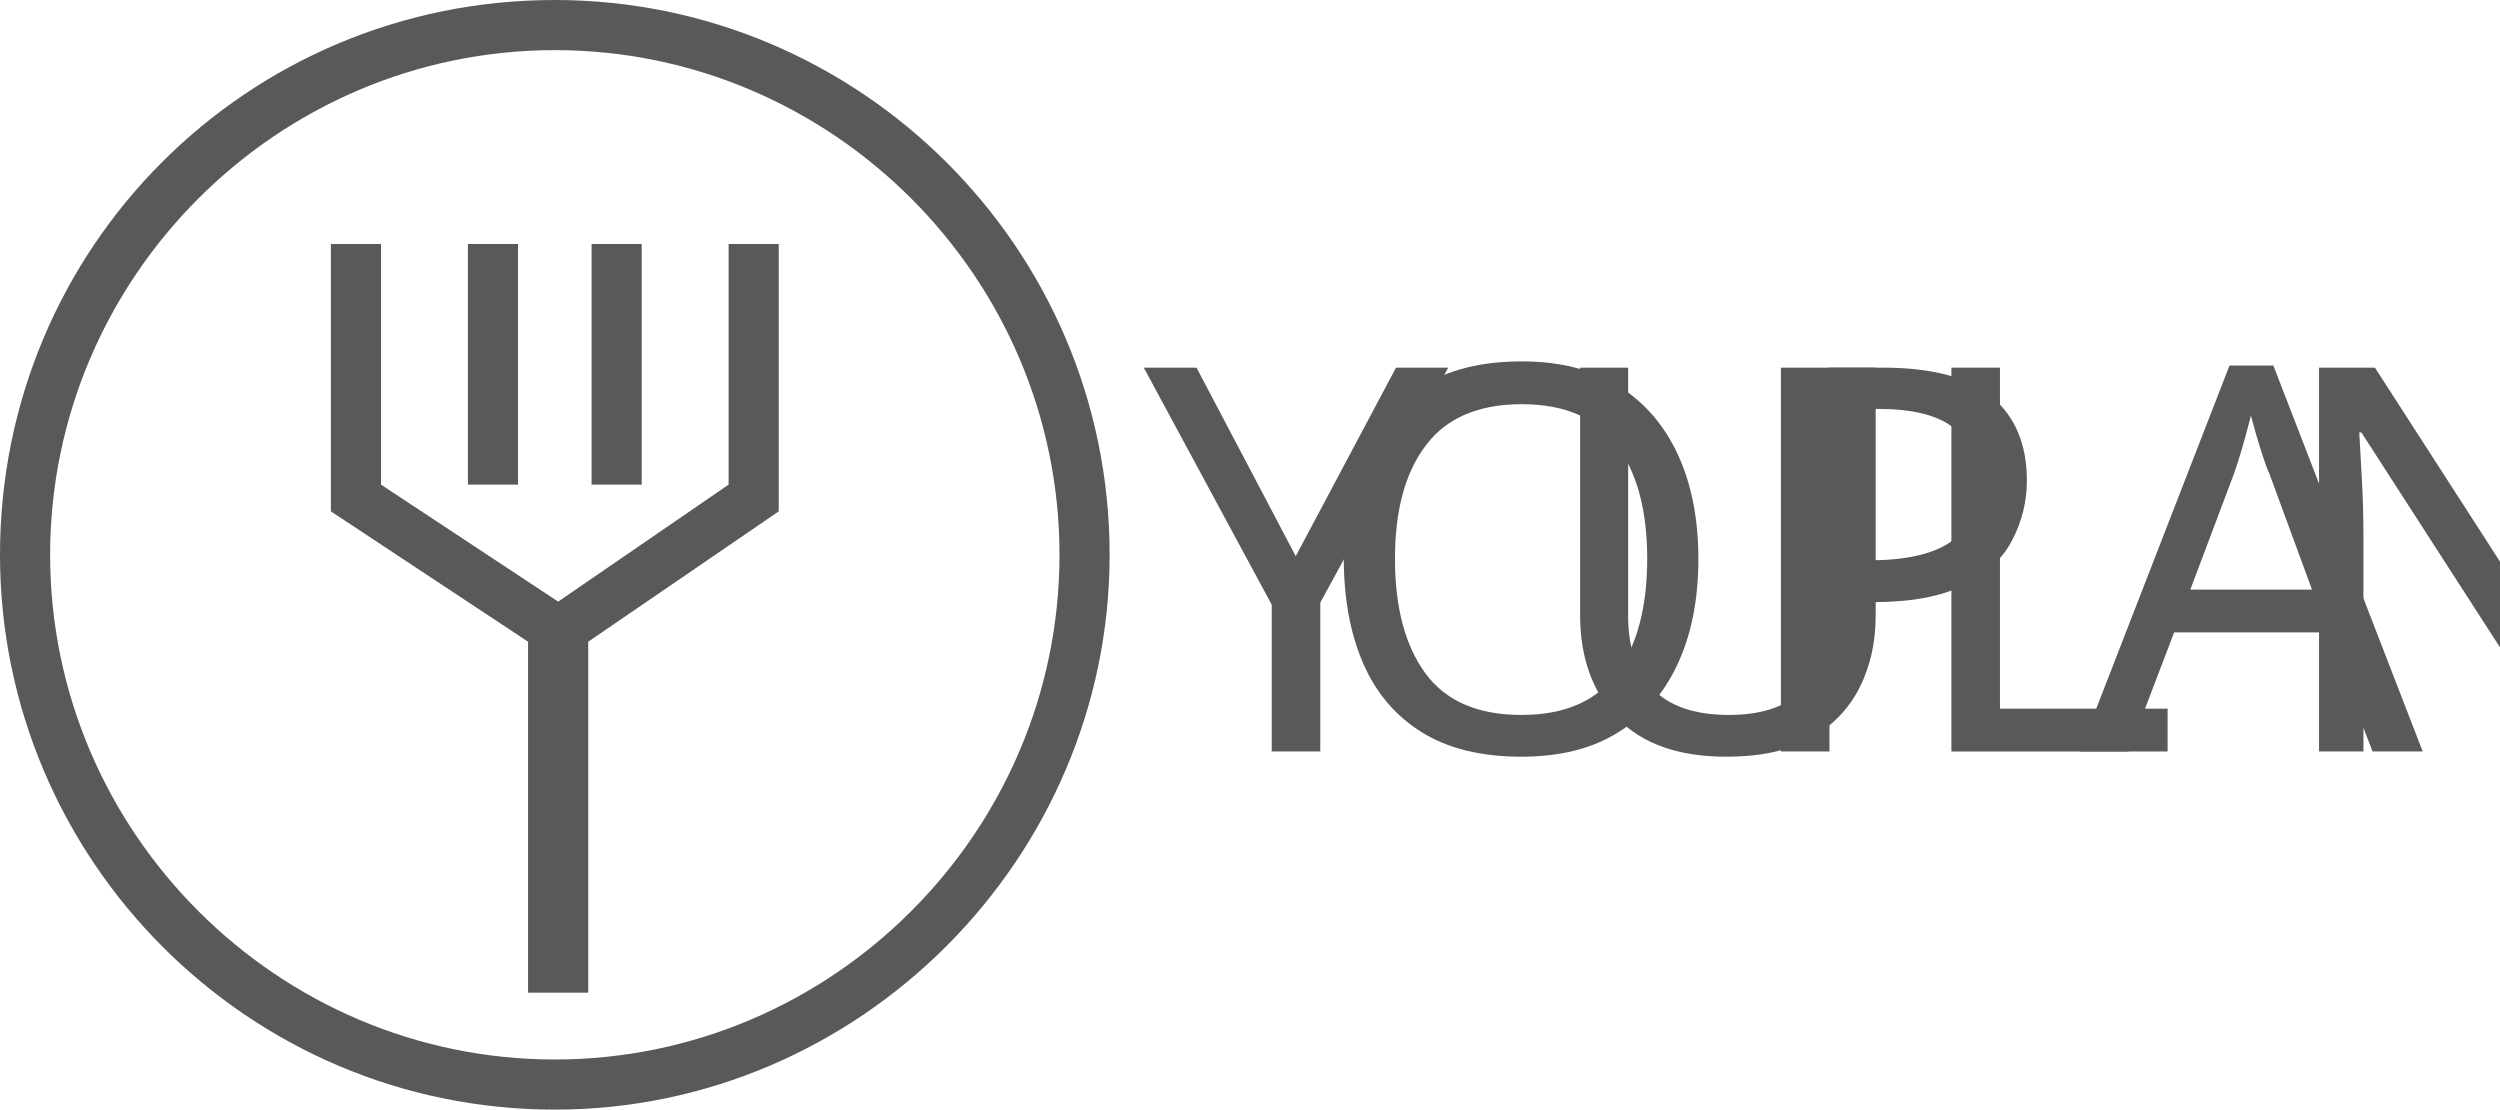
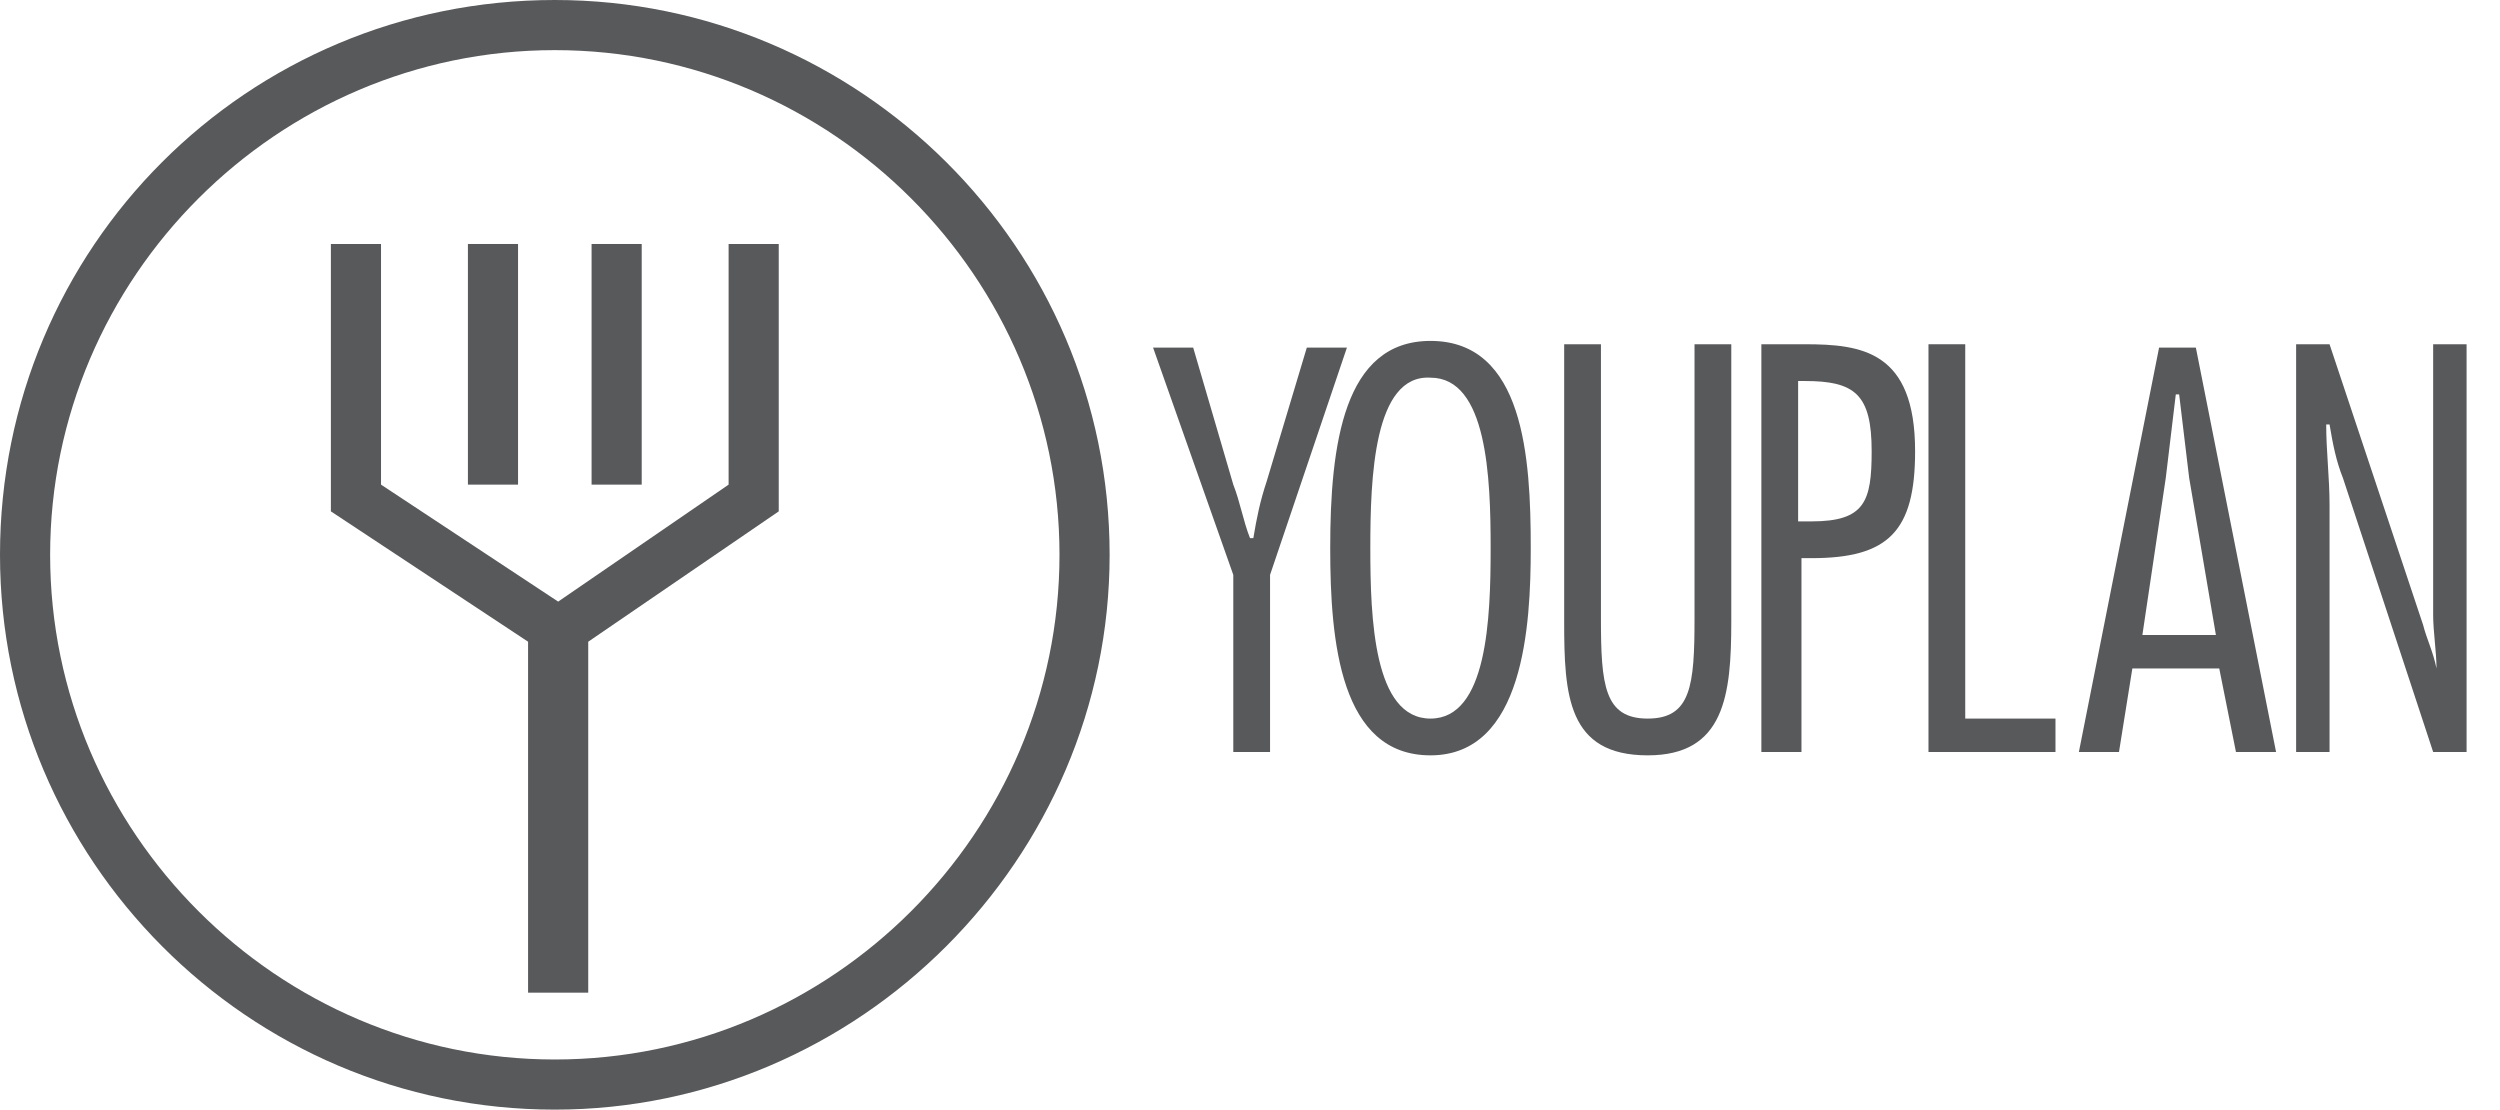
<svg xmlns="http://www.w3.org/2000/svg" version="1.1" id="Layer_1" x="0px" y="0px" viewBox="0 0 74.8 33.2" enable-background="new 0 0 74.8 33.2" xml:space="preserve">
  <g>
    <g>
      <g>
        <path fill="#58595B" d="M16.6,33.2C7.4,33.2,0,25.7,0,16.6C0,7.4,7.4,0,16.6,0c9.1,0,16.6,7.4,16.6,16.6     C33.2,25.7,25.7,33.2,16.6,33.2z M16.6,1.5C8.3,1.5,1.5,8.3,1.5,16.6c0,8.3,6.8,15.1,15.1,15.1c8.3,0,15.1-6.8,15.1-15.1     C31.7,8.3,24.9,1.5,16.6,1.5z" />
      </g>
      <polygon fill="#58595B" points="23.3,7.3 21.8,7.3 21.8,14.5 16.7,18 11.4,14.5 11.4,7.3 9.9,7.3 9.9,15.3 15.8,19.2 15.8,29.7     17.6,29.7 17.6,19.2 23.3,15.3   " />
      <g>
        <rect x="17.7" y="7.3" fill="#58595B" width="1.5" height="7.2" />
      </g>
      <g>
        <rect x="14" y="7.3" fill="#58595B" width="1.5" height="7.2" />
      </g>
    </g>
-     <text transform="matrix(1 0 0 1 34.2219 22.4844)">
-       <tspan x="0" y="0" fill="#58595B" font-family="'FuturaStd-CondensedLight'" font-size="16.096" letter-spacing="-1">Y</tspan>
-       <tspan x="5" y="0" fill="#58595B" font-family="'FuturaStd-CondensedLight'" font-size="16.096">O</tspan>
-       <tspan x="11.6" y="0" fill="#58595B" font-family="'FuturaStd-CondensedLight'" font-size="16.096">U</tspan>
-       <tspan x="17.5" y="0" fill="#58595B" font-family="'FuturaStd-CondensedLight'" font-size="16.096">P</tspan>
-       <tspan x="22.6" y="0" fill="#58595B" font-family="'FuturaStd-CondensedLight'" font-size="16.096">L</tspan>
-       <tspan x="28" y="0" fill="#58595B" font-family="'FuturaStd-CondensedLight'" font-size="16.096">A</tspan>
-       <tspan x="33.6" y="0" fill="#58595B" font-family="'FuturaStd-CondensedLight'" font-size="16.096">N</tspan>
-     </text>
+     <g>
+       <path fill="#58595B" d="M38,17.2v5.3h-1.1v-5.3l-2.4-6.8h1.2l1.2,4.1c0.2,0.5,0.3,1.1,0.5,1.6h0.1c0.1-0.6,0.2-1.1,0.4-1.7l1.2-4    h1.2L38,17.2z" />
+       <path fill="#58595B" d="M45.8,16.4c0,2.3-0.2,6.2-3,6.2c-2.7,0-3-3.4-3-6.2c0-3.1,0.4-6.2,3-6.2C45.6,10.2,45.8,13.7,45.8,16.4z     M41,16.4c0,2.1,0.1,5.1,1.8,5.1s1.8-3,1.8-5.1s-0.1-5.1-1.8-5.1C41.1,11.2,41,14.3,41,16.4z" />
+       <path fill="#58595B" d="M51.8,18.6c0,2.2-0.2,4-2.5,4c-2.4,0-2.5-1.8-2.5-4v-8.3h1.1v8.2c0,2,0.1,3,1.4,3c1.3,0,1.4-1,1.4-3v-8.2    h1.1V18.6z" />
+       <path fill="#58595B" d="M52.7,22.5V10.3H54c1.7,0,3.3,0.2,3.3,3.2c0,2.4-0.8,3.2-3.1,3.2h-0.3v5.8H52.7z M53.8,15.6h0.4    c1.6,0,1.8-0.6,1.8-2.1c0-1.7-0.5-2.1-2-2.1h-0.2V15.6z" />
+       <path fill="#58595B" d="M58.9,21.5h2.6v1h-3.8V10.3h1.1V21.5z" />
+       <path fill="#58595B" d="M68.1,22.5h-1.2L66.4,20h-2.6l-0.4,2.5h-1.2l2.4-12.1h1.1L68.1,22.5z M66.3,19l-0.8-4.7    c-0.1-0.8-0.2-1.7-0.3-2.5h-0.1c-0.1,0.8-0.2,1.7-0.3,2.5L64.1,19H66.3z" />
+       <path fill="#58595B" d="M73.8,22.5h-1l-2.7-8.2c-0.2-0.5-0.3-1-0.4-1.6h-0.1c0,0.8,0.1,1.6,0.1,2.4v7.4h-1V10.3h1l2.8,8.4    c0.1,0.4,0.3,0.8,0.4,1.3h0c0-0.5-0.1-1.1-0.1-1.6v-8.1h1V22.5z" />
+     </g>
  </g>
</svg>
